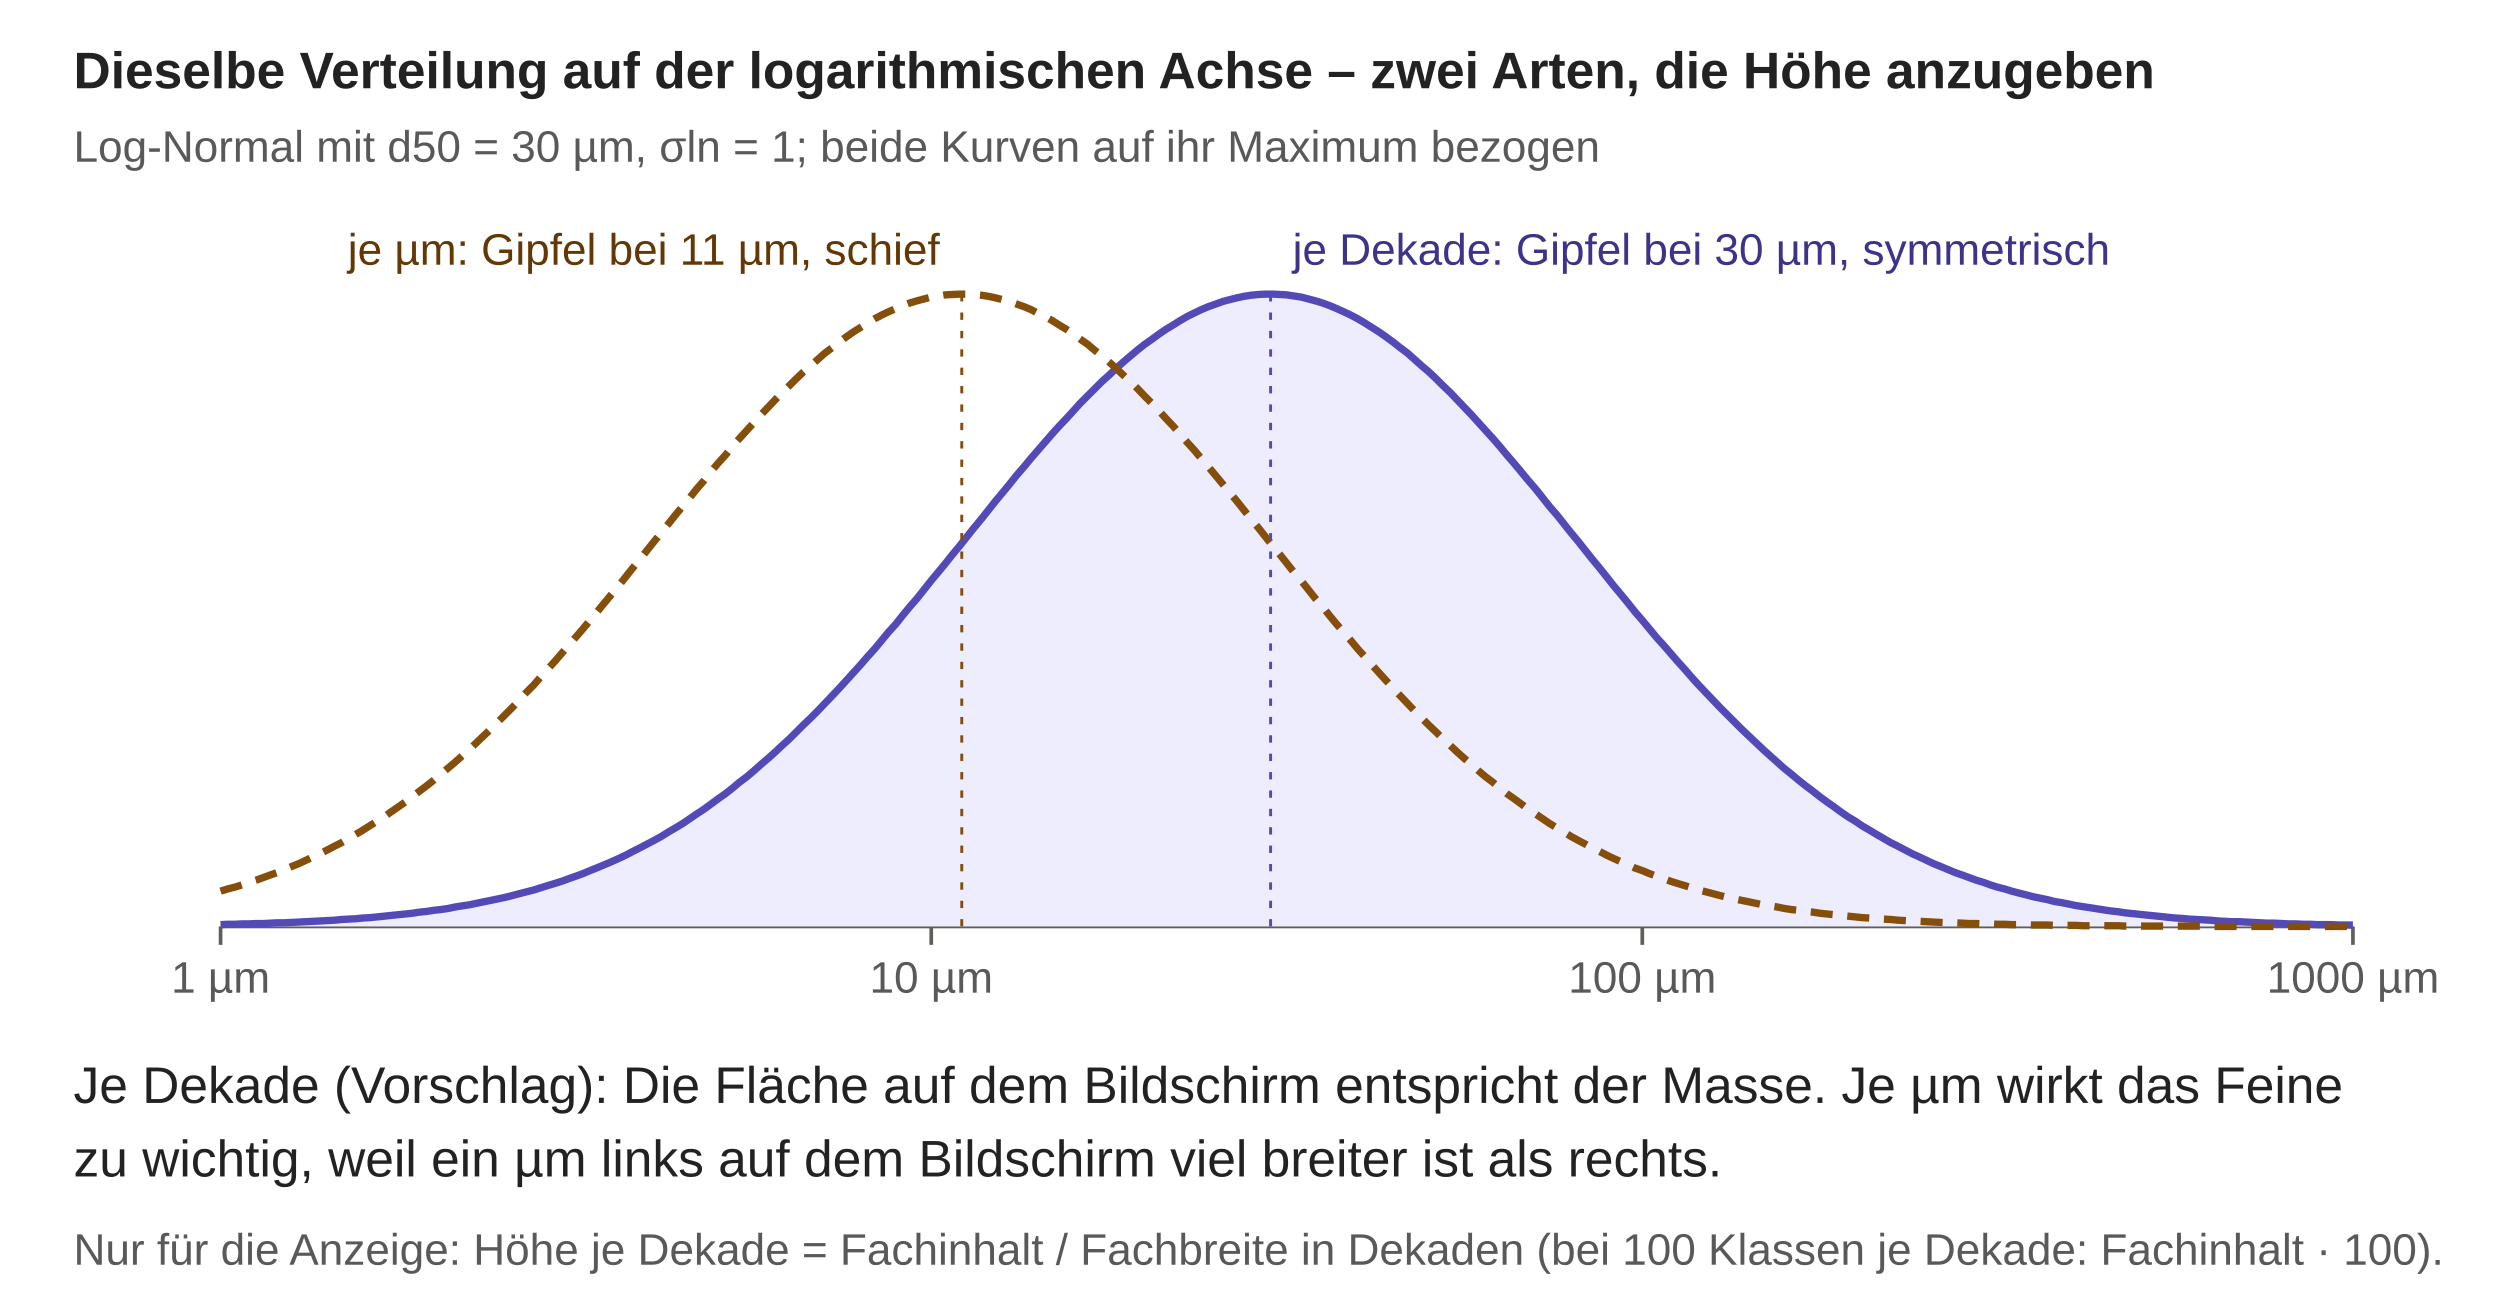
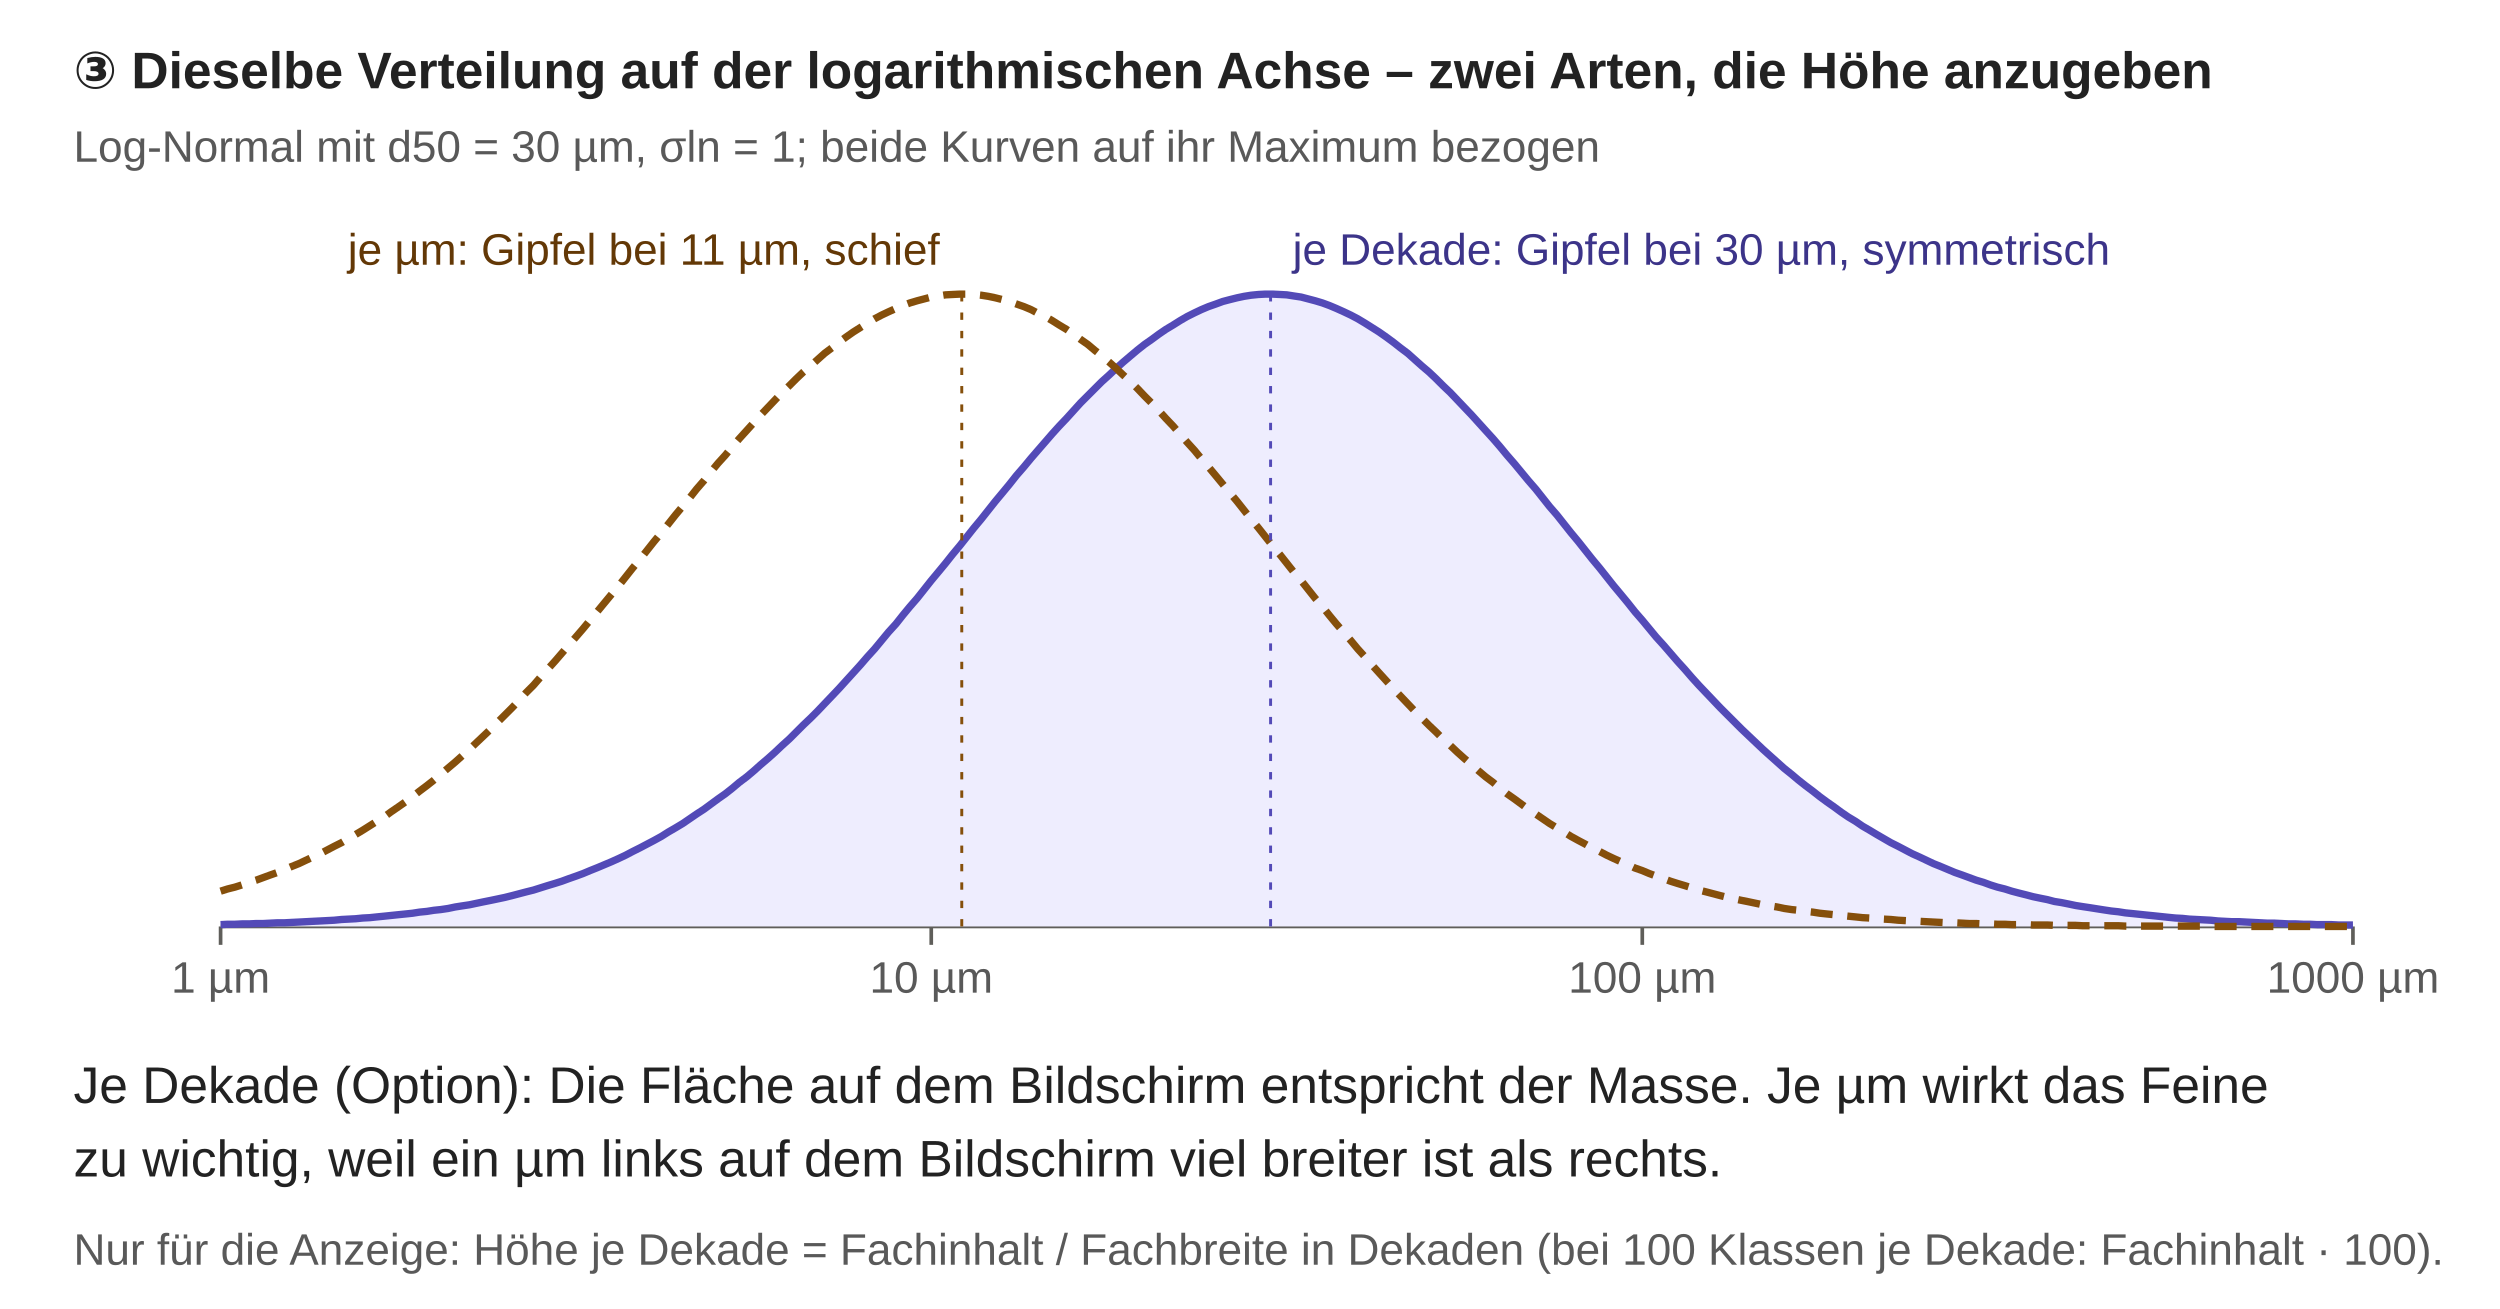
<svg xmlns="http://www.w3.org/2000/svg" width="680" height="356" viewBox="0 0 680 356">
  <style>
text { font-family: Calibri, Arial, sans-serif; }
.t { font-size: 14px; fill: #222222; }
.ts { font-size: 12px; fill: #595959; }
.th { font-size: 14px; font-weight: bold; fill: #222222; }
.c-amber rect, .c-amber circle, rect.c-amber, circle.c-amber { fill: #FAEEDA; stroke: #854F0B; }
.c-amber text { fill: #633806; }
.c-gray rect, .c-gray circle, rect.c-gray, circle.c-gray { fill: #F1EFE8; stroke: #5F5E5A; }
.c-gray text { fill: #444441; }
.box { fill: #F7F6F2; stroke: #B4B2A9; }
.arr { stroke: #5F5E5A; stroke-width: 1.5; fill: none; }
.c-red rect, rect.c-red { fill: #FCEBEB; stroke: #A32D2D; }
.c-red text { fill: #791F1F; }
.c-green rect, rect.c-green { fill: #EAF3DE; stroke: #3B6D11; }
.c-green text { fill: #27500A; }
.c-purple rect, rect.c-purple { fill: #EEEDFE; stroke: #534AB7; }
.c-purple text { fill: #3C3489; }
.c-teal rect, rect.c-teal { fill: #E1F5EE; stroke: #0F6E56; }
.c-teal text { fill: #085041; }
</style>
  <defs>
    <marker id="arrow" viewBox="0 0 10 10" refX="8" refY="5" markerWidth="6" markerHeight="6" orient="auto-start-reverse">
      <path d="M2 1L8 5L2 9" fill="none" stroke="#5F5E5A" stroke-width="1.5" stroke-linecap="round" stroke-linejoin="round" />
    </marker>
  </defs>
-   <text class="th" x="20" y="24">Dieselbe Verteilung auf der logarithmischen Achse – zwei Arten, die Höhe anzugeben</text>
+   <text class="th" x="20" y="24">③ Dieselbe Verteilung auf der logarithmischen Achse – zwei Arten, die Höhe anzugeben</text>
  <text class="ts" x="20" y="44">Log-Normal mit d50 = 30 µm, σln = 1; beide Kurven auf ihr Maximum bezogen</text>
  <line x1="60" y1="252" x2="640" y2="252" stroke="#5F5E5A" stroke-width="1" />
  <line x1="60.0" y1="252" x2="60.0" y2="257" stroke="#5F5E5A" />
  <text class="ts" x="60.0" y="270" text-anchor="middle">1 µm</text>
  <line x1="253.3" y1="252" x2="253.3" y2="257" stroke="#5F5E5A" />
  <text class="ts" x="253.3" y="270" text-anchor="middle">10 µm</text>
  <line x1="446.7" y1="252" x2="446.7" y2="257" stroke="#5F5E5A" />
  <text class="ts" x="446.7" y="270" text-anchor="middle">100 µm</text>
  <line x1="640.0" y1="252" x2="640.0" y2="257" stroke="#5F5E5A" />
  <text class="ts" x="640.0" y="270" text-anchor="middle">1000 µm</text>
  <polygon points="60.0,252.0 60.0,251.5 61.9,251.4 63.9,251.4 65.8,251.3 67.7,251.3 69.7,251.2 71.6,251.2 73.5,251.1 75.5,251.0 77.4,251.0 79.3,250.9 81.3,250.8 83.2,250.7 85.1,250.6 87.1,250.5 89.0,250.4 90.9,250.3 92.9,250.1 94.8,250.0 96.7,249.9 98.7,249.7 100.6,249.6 102.5,249.4 104.5,249.2 106.4,249.0 108.3,248.8 110.3,248.6 112.2,248.4 114.1,248.1 116.1,247.9 118.0,247.6 119.9,247.4 121.9,247.1 123.8,246.7 125.7,246.4 127.7,246.1 129.6,245.7 131.5,245.3 133.5,244.9 135.4,244.5 137.3,244.1 139.3,243.6 141.2,243.1 143.1,242.6 145.1,242.1 147.0,241.5 148.9,240.9 150.9,240.3 152.8,239.7 154.7,239.0 156.7,238.3 158.6,237.6 160.5,236.8 162.5,236.0 164.4,235.2 166.3,234.4 168.3,233.5 170.2,232.6 172.1,231.6 174.1,230.6 176.0,229.6 177.9,228.6 179.9,227.5 181.8,226.3 183.7,225.2 185.7,224.0 187.6,222.7 189.5,221.4 191.5,220.1 193.4,218.7 195.3,217.3 197.3,215.9 199.2,214.4 201.1,212.8 203.1,211.3 205.0,209.7 206.9,208.0 208.9,206.3 210.8,204.6 212.7,202.8 214.7,201.0 216.6,199.1 218.5,197.2 220.5,195.3 222.4,193.4 224.3,191.4 226.3,189.3 228.2,187.3 230.1,185.2 232.1,183.0 234.0,180.9 235.9,178.7 237.9,176.5 239.8,174.2 241.7,171.9 243.7,169.7 245.6,167.3 247.5,165.0 249.5,162.7 251.4,160.3 253.3,157.9 255.3,155.5 257.2,153.2 259.1,150.8 261.1,148.4 263.0,146.0 264.9,143.6 266.9,141.2 268.8,138.8 270.7,136.4 272.7,134.0 274.6,131.7 276.5,129.3 278.5,127.0 280.4,124.7 282.3,122.5 284.3,120.2 286.2,118.0 288.1,115.9 290.1,113.8 292.0,111.7 293.9,109.6 295.9,107.6 297.8,105.7 299.7,103.8 301.7,102.0 303.6,100.2 305.5,98.5 307.5,96.8 309.4,95.2 311.3,93.7 313.3,92.3 315.2,90.9 317.1,89.6 319.1,88.4 321.0,87.2 322.9,86.1 324.9,85.1 326.8,84.2 328.7,83.4 330.7,82.7 332.6,82.0 334.5,81.5 336.5,81.0 338.4,80.6 340.3,80.3 342.3,80.1 344.2,80.0 346.1,80.0 348.1,80.1 350.0,80.2 351.9,80.5 353.9,80.8 355.8,81.3 357.7,81.8 359.7,82.4 361.6,83.1 363.5,83.9 365.5,84.8 367.4,85.7 369.3,86.7 371.3,87.9 373.2,89.1 375.1,90.3 377.1,91.7 379.0,93.1 380.9,94.6 382.9,96.1 384.8,97.8 386.7,99.5 388.7,101.2 390.6,103.0 392.5,104.9 394.5,106.8 396.4,108.8 398.3,110.8 400.3,112.9 402.2,115.0 404.1,117.1 406.1,119.3 408.0,121.5 409.9,123.8 411.9,126.1 413.8,128.4 415.7,130.7 417.7,133.0 419.6,135.4 421.5,137.8 423.5,140.1 425.4,142.5 427.3,144.9 429.3,147.3 431.2,149.7 433.1,152.1 435.1,154.5 437.0,156.9 438.9,159.3 440.9,161.7 442.8,164.0 444.7,166.4 446.7,168.7 448.6,171.0 450.5,173.3 452.5,175.5 454.4,177.7 456.3,179.9 458.3,182.1 460.2,184.3 462.1,186.4 464.1,188.5 466.0,190.5 467.9,192.5 469.9,194.5 471.8,196.4 473.7,198.3 475.7,200.2 477.6,202.0 479.5,203.8 481.5,205.6 483.4,207.3 485.3,209.0 487.3,210.6 489.2,212.2 491.1,213.7 493.1,215.2 495.0,216.7 496.9,218.1 498.9,219.5 500.8,220.9 502.7,222.2 504.7,223.4 506.6,224.7 508.5,225.8 510.5,227.0 512.4,228.1 514.3,229.2 516.3,230.2 518.2,231.2 520.1,232.2 522.1,233.1 524.0,234.0 525.9,234.9 527.9,235.7 529.8,236.5 531.7,237.3 533.7,238.0 535.6,238.7 537.5,239.4 539.5,240.0 541.4,240.7 543.3,241.3 545.3,241.8 547.2,242.4 549.1,242.9 551.1,243.4 553.0,243.9 554.9,244.3 556.9,244.7 558.8,245.2 560.7,245.5 562.7,245.9 564.6,246.3 566.5,246.6 568.5,246.9 570.4,247.2 572.3,247.5 574.3,247.8 576.2,248.0 578.1,248.3 580.1,248.5 582.0,248.7 583.9,248.9 585.9,249.1 587.8,249.3 589.7,249.5 591.7,249.7 593.6,249.8 595.5,250.0 597.5,250.1 599.4,250.2 601.3,250.3 603.3,250.5 605.2,250.6 607.1,250.7 609.1,250.7 611.0,250.8 612.9,250.9 614.9,251.0 616.8,251.1 618.7,251.1 620.7,251.2 622.6,251.3 624.5,251.3 626.5,251.4 628.4,251.4 630.3,251.5 632.3,251.5 634.2,251.5 636.1,251.6 638.1,251.6 640.0,251.6 640.0,252.0" fill="#EEEDFE" stroke="none" />
  <polyline points="60.0,251.5 61.9,251.4 63.9,251.4 65.8,251.3 67.7,251.3 69.7,251.2 71.6,251.2 73.5,251.1 75.5,251.0 77.4,251.0 79.3,250.9 81.3,250.8 83.2,250.7 85.1,250.6 87.1,250.5 89.0,250.4 90.9,250.3 92.9,250.1 94.8,250.0 96.7,249.9 98.7,249.7 100.6,249.6 102.5,249.4 104.5,249.2 106.4,249.0 108.3,248.8 110.3,248.6 112.2,248.4 114.1,248.1 116.1,247.9 118.0,247.6 119.9,247.4 121.9,247.1 123.8,246.7 125.7,246.4 127.7,246.1 129.6,245.7 131.5,245.3 133.5,244.9 135.4,244.5 137.3,244.1 139.3,243.6 141.2,243.1 143.1,242.6 145.1,242.1 147.0,241.5 148.9,240.9 150.9,240.3 152.8,239.7 154.7,239.0 156.7,238.3 158.6,237.6 160.5,236.8 162.5,236.0 164.4,235.2 166.3,234.4 168.3,233.5 170.2,232.6 172.1,231.6 174.1,230.6 176.0,229.6 177.9,228.6 179.9,227.5 181.8,226.3 183.7,225.2 185.7,224.0 187.6,222.7 189.5,221.4 191.5,220.1 193.4,218.7 195.3,217.3 197.3,215.9 199.2,214.4 201.1,212.8 203.1,211.3 205.0,209.7 206.9,208.0 208.9,206.3 210.8,204.6 212.7,202.8 214.7,201.0 216.6,199.1 218.5,197.2 220.5,195.3 222.4,193.4 224.3,191.4 226.3,189.3 228.2,187.3 230.1,185.2 232.1,183.0 234.0,180.9 235.9,178.7 237.9,176.5 239.8,174.2 241.7,171.9 243.7,169.7 245.6,167.3 247.5,165.0 249.5,162.7 251.4,160.3 253.3,157.9 255.3,155.5 257.2,153.2 259.1,150.8 261.1,148.4 263.0,146.0 264.9,143.6 266.9,141.2 268.8,138.8 270.7,136.4 272.7,134.0 274.6,131.7 276.5,129.3 278.5,127.0 280.4,124.7 282.3,122.5 284.3,120.2 286.2,118.0 288.1,115.9 290.1,113.8 292.0,111.7 293.9,109.6 295.9,107.6 297.8,105.7 299.7,103.8 301.7,102.0 303.6,100.2 305.5,98.5 307.5,96.8 309.4,95.2 311.3,93.7 313.3,92.3 315.2,90.9 317.1,89.6 319.1,88.4 321.0,87.2 322.9,86.1 324.9,85.1 326.8,84.2 328.7,83.4 330.7,82.7 332.6,82.0 334.5,81.5 336.5,81.0 338.4,80.6 340.3,80.3 342.3,80.1 344.2,80.0 346.1,80.0 348.1,80.1 350.0,80.2 351.9,80.5 353.9,80.8 355.8,81.3 357.7,81.8 359.7,82.4 361.6,83.1 363.5,83.9 365.5,84.8 367.4,85.7 369.3,86.7 371.3,87.9 373.2,89.1 375.1,90.3 377.1,91.7 379.0,93.1 380.9,94.6 382.9,96.1 384.8,97.8 386.7,99.5 388.7,101.2 390.6,103.0 392.5,104.9 394.5,106.8 396.4,108.8 398.3,110.8 400.3,112.9 402.2,115.0 404.1,117.1 406.1,119.3 408.0,121.5 409.9,123.8 411.9,126.1 413.8,128.4 415.7,130.7 417.7,133.0 419.6,135.4 421.5,137.8 423.5,140.1 425.4,142.5 427.3,144.9 429.3,147.3 431.2,149.7 433.1,152.1 435.1,154.5 437.0,156.9 438.9,159.3 440.9,161.7 442.8,164.0 444.7,166.4 446.7,168.7 448.6,171.0 450.5,173.3 452.5,175.5 454.4,177.7 456.3,179.9 458.3,182.1 460.2,184.3 462.1,186.4 464.1,188.5 466.0,190.5 467.9,192.5 469.9,194.5 471.8,196.4 473.7,198.3 475.7,200.2 477.6,202.0 479.5,203.8 481.5,205.6 483.4,207.3 485.3,209.0 487.3,210.6 489.2,212.2 491.1,213.7 493.1,215.2 495.0,216.7 496.9,218.1 498.9,219.5 500.8,220.9 502.7,222.2 504.7,223.4 506.6,224.7 508.5,225.8 510.5,227.0 512.4,228.1 514.3,229.2 516.3,230.2 518.2,231.2 520.1,232.2 522.1,233.1 524.0,234.0 525.9,234.9 527.9,235.7 529.8,236.5 531.7,237.3 533.7,238.0 535.6,238.7 537.5,239.4 539.5,240.0 541.4,240.7 543.3,241.3 545.3,241.8 547.2,242.4 549.1,242.9 551.1,243.4 553.0,243.9 554.9,244.3 556.9,244.7 558.8,245.2 560.7,245.5 562.7,245.9 564.6,246.3 566.5,246.6 568.5,246.9 570.4,247.2 572.3,247.5 574.3,247.8 576.2,248.0 578.1,248.3 580.1,248.5 582.0,248.7 583.9,248.9 585.9,249.1 587.8,249.3 589.7,249.5 591.7,249.7 593.6,249.8 595.5,250.0 597.5,250.1 599.4,250.2 601.3,250.3 603.3,250.5 605.2,250.6 607.1,250.7 609.1,250.7 611.0,250.8 612.9,250.9 614.9,251.0 616.8,251.1 618.7,251.1 620.7,251.2 622.6,251.3 624.5,251.3 626.5,251.4 628.4,251.4 630.3,251.5 632.3,251.5 634.2,251.5 636.1,251.6 638.1,251.6 640.0,251.6" fill="none" stroke="#534AB7" stroke-width="2" />
  <polyline points="60.0,242.4 61.9,241.8 63.9,241.3 65.8,240.7 67.7,240.0 69.7,239.4 71.6,238.7 73.5,238.0 75.5,237.3 77.4,236.5 79.3,235.7 81.3,234.9 83.2,234.0 85.1,233.1 87.1,232.2 89.0,231.2 90.9,230.2 92.9,229.2 94.8,228.1 96.7,227.0 98.7,225.8 100.6,224.6 102.5,223.4 104.5,222.2 106.4,220.8 108.3,219.5 110.3,218.1 112.2,216.7 114.1,215.2 116.1,213.7 118.0,212.2 119.9,210.6 121.9,208.9 123.8,207.3 125.7,205.6 127.7,203.8 129.6,202.0 131.5,200.2 133.5,198.3 135.4,196.4 137.3,194.5 139.3,192.5 141.2,190.5 143.1,188.4 145.1,186.4 147.0,184.2 148.9,182.1 150.9,179.9 152.8,177.7 154.7,175.5 156.7,173.2 158.6,171.0 160.5,168.7 162.5,166.3 164.4,164.0 166.3,161.7 168.3,159.3 170.2,156.9 172.1,154.5 174.1,152.1 176.0,149.7 177.9,147.3 179.9,144.9 181.8,142.5 183.7,140.1 185.7,137.7 187.6,135.4 189.5,133.0 191.5,130.7 193.4,128.3 195.3,126.0 197.3,123.8 199.2,121.5 201.1,119.3 203.1,117.1 205.0,115.0 206.9,112.9 208.9,110.8 210.8,108.8 212.7,106.8 214.7,104.9 216.6,103.0 218.5,101.2 220.5,99.5 222.4,97.8 224.3,96.1 226.3,94.6 228.2,93.1 230.1,91.7 232.1,90.3 234.0,89.1 235.9,87.9 237.9,86.7 239.8,85.7 241.7,84.8 243.7,83.9 245.6,83.1 247.5,82.4 249.5,81.8 251.4,81.3 253.3,80.8 255.3,80.5 257.2,80.2 259.1,80.1 261.1,80.0 263.0,80.0 264.9,80.1 266.9,80.3 268.8,80.6 270.7,81.0 272.7,81.5 274.6,82.0 276.5,82.7 278.5,83.4 280.4,84.2 282.3,85.2 284.3,86.1 286.2,87.2 288.1,88.4 290.1,89.6 292.0,90.9 293.9,92.3 295.9,93.7 297.8,95.3 299.7,96.8 301.7,98.5 303.6,100.2 305.5,102.0 307.5,103.8 309.4,105.7 311.3,107.7 313.3,109.7 315.2,111.7 317.1,113.8 319.1,115.9 321.0,118.1 322.9,120.3 324.9,122.5 326.8,124.8 328.7,127.0 330.7,129.4 332.6,131.7 334.5,134.0 336.5,136.4 338.4,138.8 340.3,141.2 342.3,143.6 344.2,146.0 346.1,148.4 348.1,150.8 350.0,153.2 351.9,155.6 353.9,157.9 355.8,160.3 357.7,162.7 359.7,165.0 361.6,167.4 363.5,169.7 365.5,172.0 367.4,174.2 369.3,176.5 371.3,178.7 373.2,180.9 375.1,183.0 377.1,185.2 379.0,187.3 380.9,189.3 382.9,191.4 384.8,193.4 386.7,195.3 388.7,197.3 390.6,199.1 392.5,201.0 394.5,202.8 396.4,204.6 398.3,206.3 400.3,208.0 402.2,209.7 404.1,211.3 406.1,212.8 408.0,214.4 409.9,215.9 411.9,217.3 413.8,218.7 415.7,220.1 417.7,221.4 419.6,222.7 421.5,224.0 423.5,225.2 425.4,226.3 427.3,227.5 429.3,228.6 431.2,229.6 433.1,230.7 435.1,231.6 437.0,232.6 438.9,233.5 440.9,234.4 442.8,235.2 444.7,236.1 446.7,236.8 448.6,237.6 450.5,238.3 452.5,239.0 454.4,239.7 456.3,240.3 458.3,240.9 460.2,241.5 462.1,242.1 464.1,242.6 466.0,243.1 467.9,243.6 469.9,244.1 471.8,244.5 473.7,244.9 475.7,245.3 477.6,245.7 479.5,246.1 481.5,246.4 483.4,246.7 485.3,247.1 487.3,247.4 489.2,247.6 491.1,247.9 493.1,248.1 495.0,248.4 496.9,248.6 498.9,248.8 500.8,249.0 502.7,249.2 504.7,249.4 506.6,249.6 508.5,249.7 510.5,249.9 512.4,250.0 514.3,250.1 516.3,250.3 518.2,250.4 520.1,250.5 522.1,250.6 524.0,250.7 525.9,250.8 527.9,250.9 529.8,251.0 531.7,251.0 533.7,251.1 535.6,251.2 537.5,251.2 539.5,251.3 541.4,251.3 543.3,251.4 545.3,251.4 547.2,251.5 549.1,251.5 551.1,251.5 553.0,251.6 554.9,251.6 556.9,251.6 558.8,251.7 560.7,251.7 562.7,251.7 564.6,251.7 566.5,251.8 568.5,251.8 570.4,251.8 572.3,251.8 574.3,251.8 576.2,251.8 578.1,251.9 580.1,251.9 582.0,251.9 583.9,251.9 585.9,251.9 587.8,251.9 589.7,251.9 591.7,251.9 593.6,251.9 595.5,251.9 597.5,251.9 599.4,251.9 601.3,252.0 603.3,252.0 605.2,252.0 607.1,252.0 609.1,252.0 611.0,252.0 612.9,252.0 614.9,252.0 616.8,252.0 618.7,252.0 620.7,252.0 622.6,252.0 624.5,252.0 626.5,252.0 628.4,252.0 630.3,252.0 632.3,252.0 634.2,252.0 636.1,252.0 638.1,252.0 640.0,252.0" fill="none" stroke="#854F0B" stroke-width="2" stroke-dasharray="6 4" />
  <line x1="261.6" y1="80" x2="261.6" y2="252" stroke="#854F0B" stroke-width="0.8" stroke-dasharray="2 3" />
  <line x1="345.6" y1="80" x2="345.6" y2="252" stroke="#534AB7" stroke-width="0.8" stroke-dasharray="2 3" />
  <text x="255.6" y="72" text-anchor="end" style="font-size:12px;fill:#633806">je µm: Gipfel bei 11 µm, schief</text>
  <text x="351.6" y="72" style="font-size:12px;fill:#3C3489">je Dekade: Gipfel bei 30 µm, symmetrisch</text>
-   <text class="t" x="20" y="300">Je Dekade (Vorschlag): Die Fläche auf dem Bildschirm entspricht der Masse. Je µm wirkt das Feine</text>
+   <text class="t" x="20" y="300">Je Dekade (Option): Die Fläche auf dem Bildschirm entspricht der Masse. Je µm wirkt das Feine</text>
  <text class="t" x="20" y="320">zu wichtig, weil ein µm links auf dem Bildschirm viel breiter ist als rechts.</text>
  <text class="ts" x="20" y="344">Nur für die Anzeige: Höhe je Dekade = Fachinhalt / Fachbreite in Dekaden (bei 100 Klassen je Dekade: Fachinhalt · 100).</text>
</svg>
